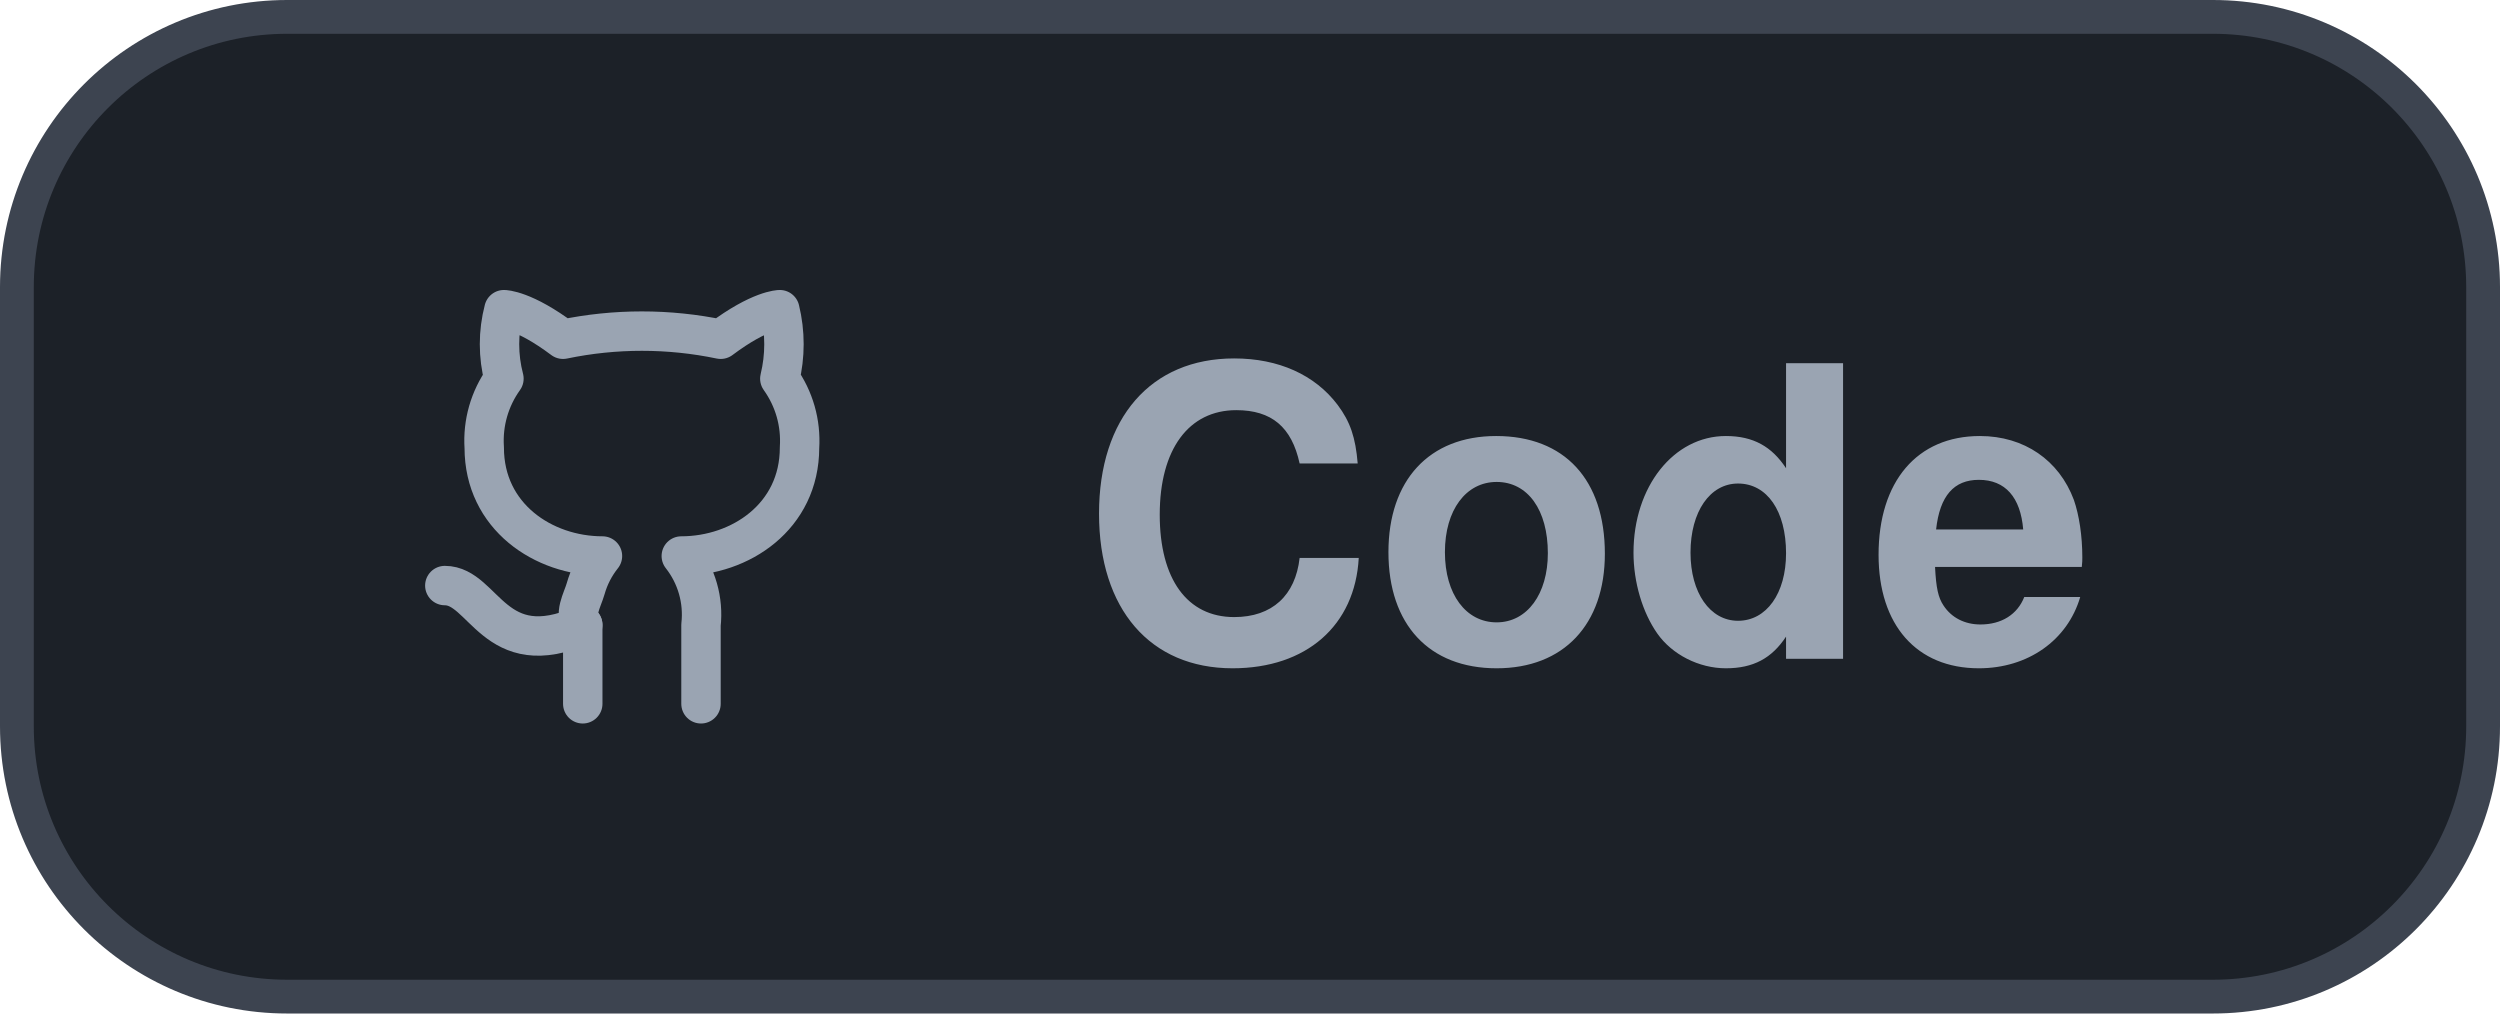
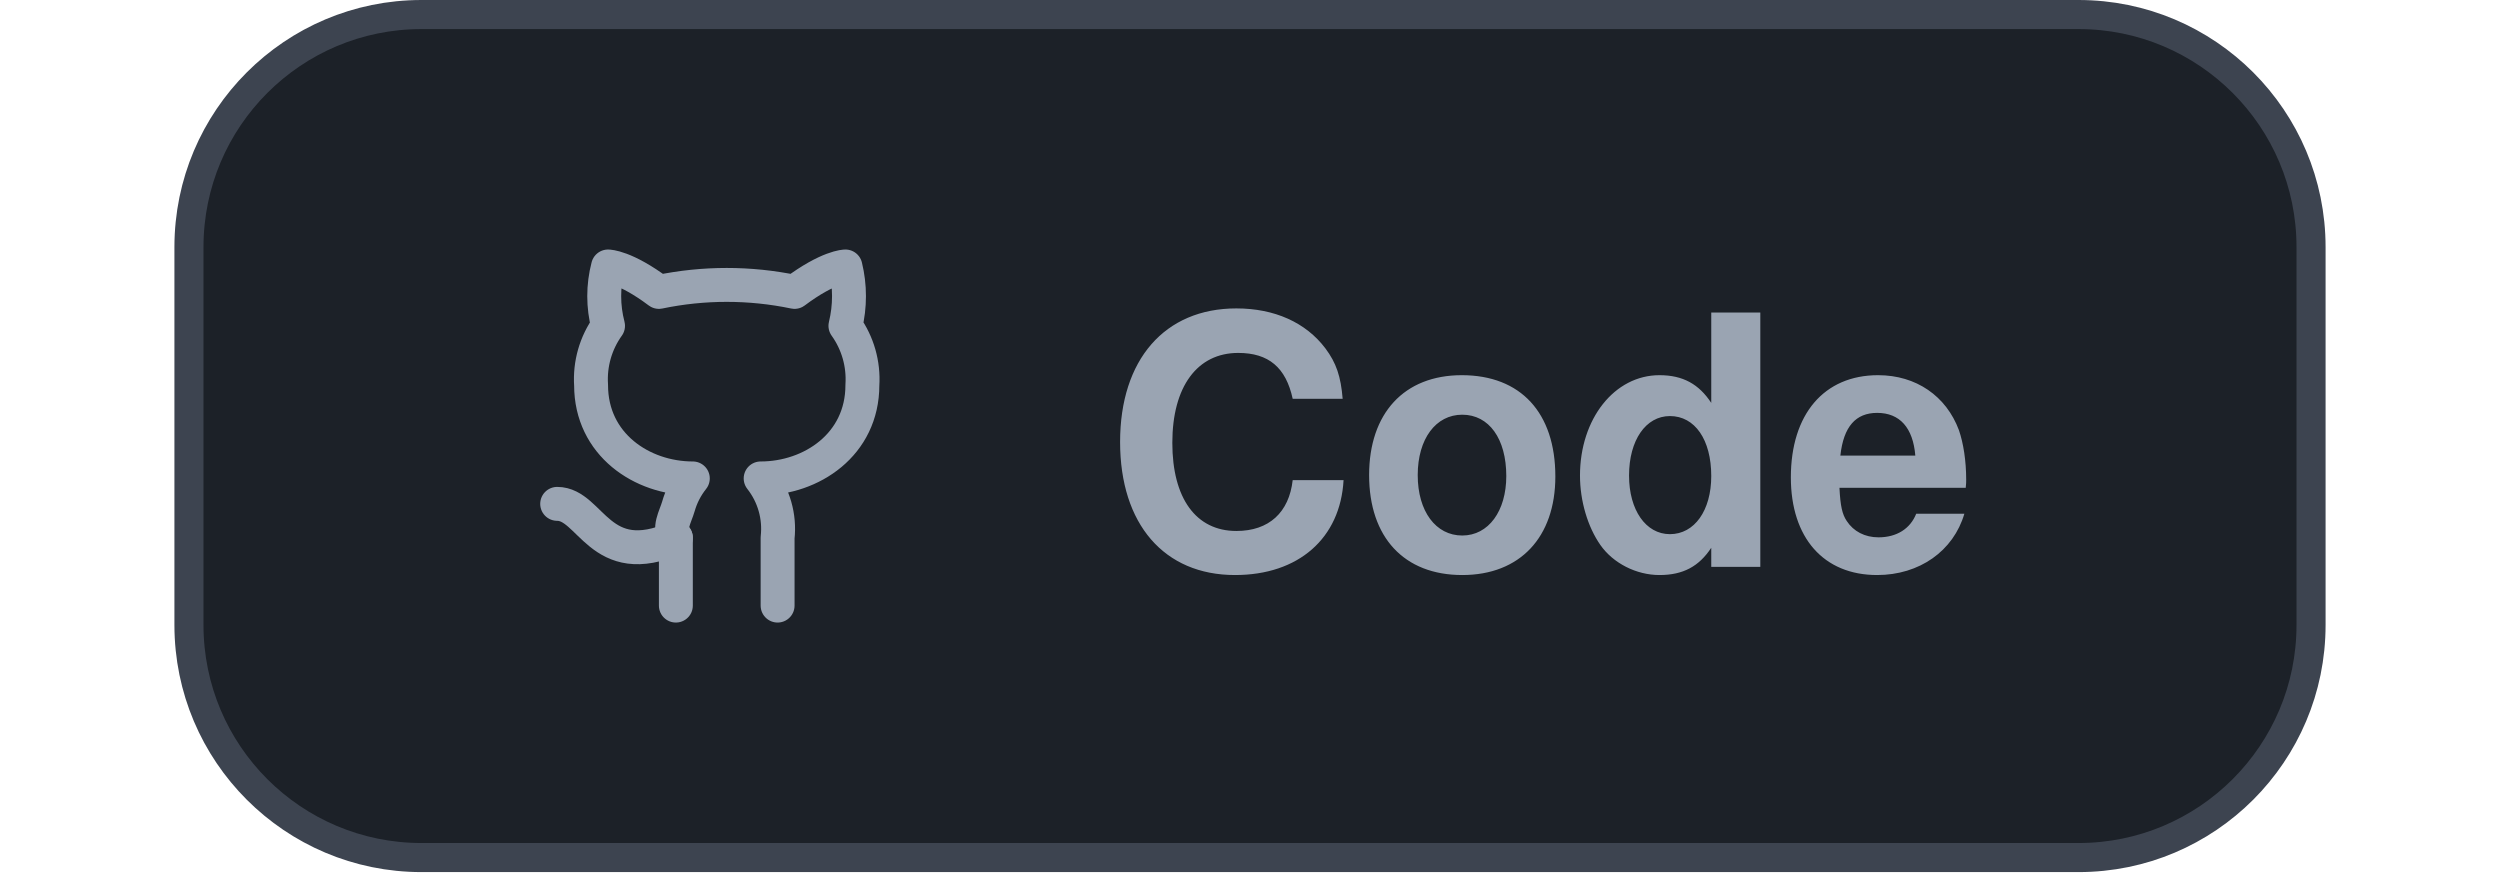
- <svg xmlns="http://www.w3.org/2000/svg" width="74" height="30" viewBox="0 0 74 30" fill="none" role="img" aria-label="Code">
-   <rect x="0.5" y="0.5" width="73" height="29" rx="8" fill="#1C2128" stroke="#3D4450" />
-   <g transform="translate(12.00 8.00) scale(0.5833)" fill="none" stroke="#9AA4B2" stroke-width="2" stroke-linecap="round" stroke-linejoin="round">
-     <path d="M15 22v-4a4.8 4.8 0 0 0-1-3.5c3 0 6-2 6-5.5.08-1.25-.27-2.48-1-3.5.28-1.15.28-2.35 0-3.5 0 0-1 0-3 1.5-2.64-.55-5.36-.55-8 0C6 2 5 2 5 2c-.3 1.15-.3 2.35 0 3.5A5.4 5.4 0 0 0 4 9c0 3.5 3 5.5 6 5.5-.39.49-.68 1.05-.85 1.65S8.5 17.5 9 18v4" />
-     <path d="M9 18c-4.51 2-5-2-7-2" />
+ <svg xmlns="http://www.w3.org/2000/svg" width="86" height="30" viewBox="0 0 86 30" fill="none" role="img" aria-label="Code">
+   <g transform="translate(6 0)">
+     <rect x="0.5" y="0.5" width="73" height="29" rx="8" fill="#1C2128" stroke="#3D4450" />
+     <g transform="translate(12.00 8.00) scale(0.5833)" fill="none" stroke="#9AA4B2" stroke-width="2" stroke-linecap="round" stroke-linejoin="round">
+       <path d="M15 22v-4a4.8 4.8 0 0 0-1-3.5c3 0 6-2 6-5.5.08-1.25-.27-2.48-1-3.5.28-1.15.28-2.35 0-3.5 0 0-1 0-3 1.5-2.64-.55-5.36-.55-8 0C6 2 5 2 5 2c-.3 1.15-.3 2.35 0 3.5A5.4 5.4 0 0 0 4 9c0 3.5 3 5.5 6 5.5-.39.49-.68 1.05-.85 1.65S8.5 17.5 9 18v4" />
+       <path d="M9 18c-4.51 2-5-2-7-2" />
+     </g>
+     <text x="32" y="19.5" fill="#9AA4B2" font-family="-apple-system,BlinkMacSystemFont,'Segoe UI',Helvetica,Arial,sans-serif" font-size="12" font-weight="600">Code</text>
  </g>
-   <text x="32" y="19.5" fill="#9AA4B2" font-family="-apple-system,BlinkMacSystemFont,'Segoe UI',Helvetica,Arial,sans-serif" font-size="12" font-weight="600">Code</text>
</svg>
